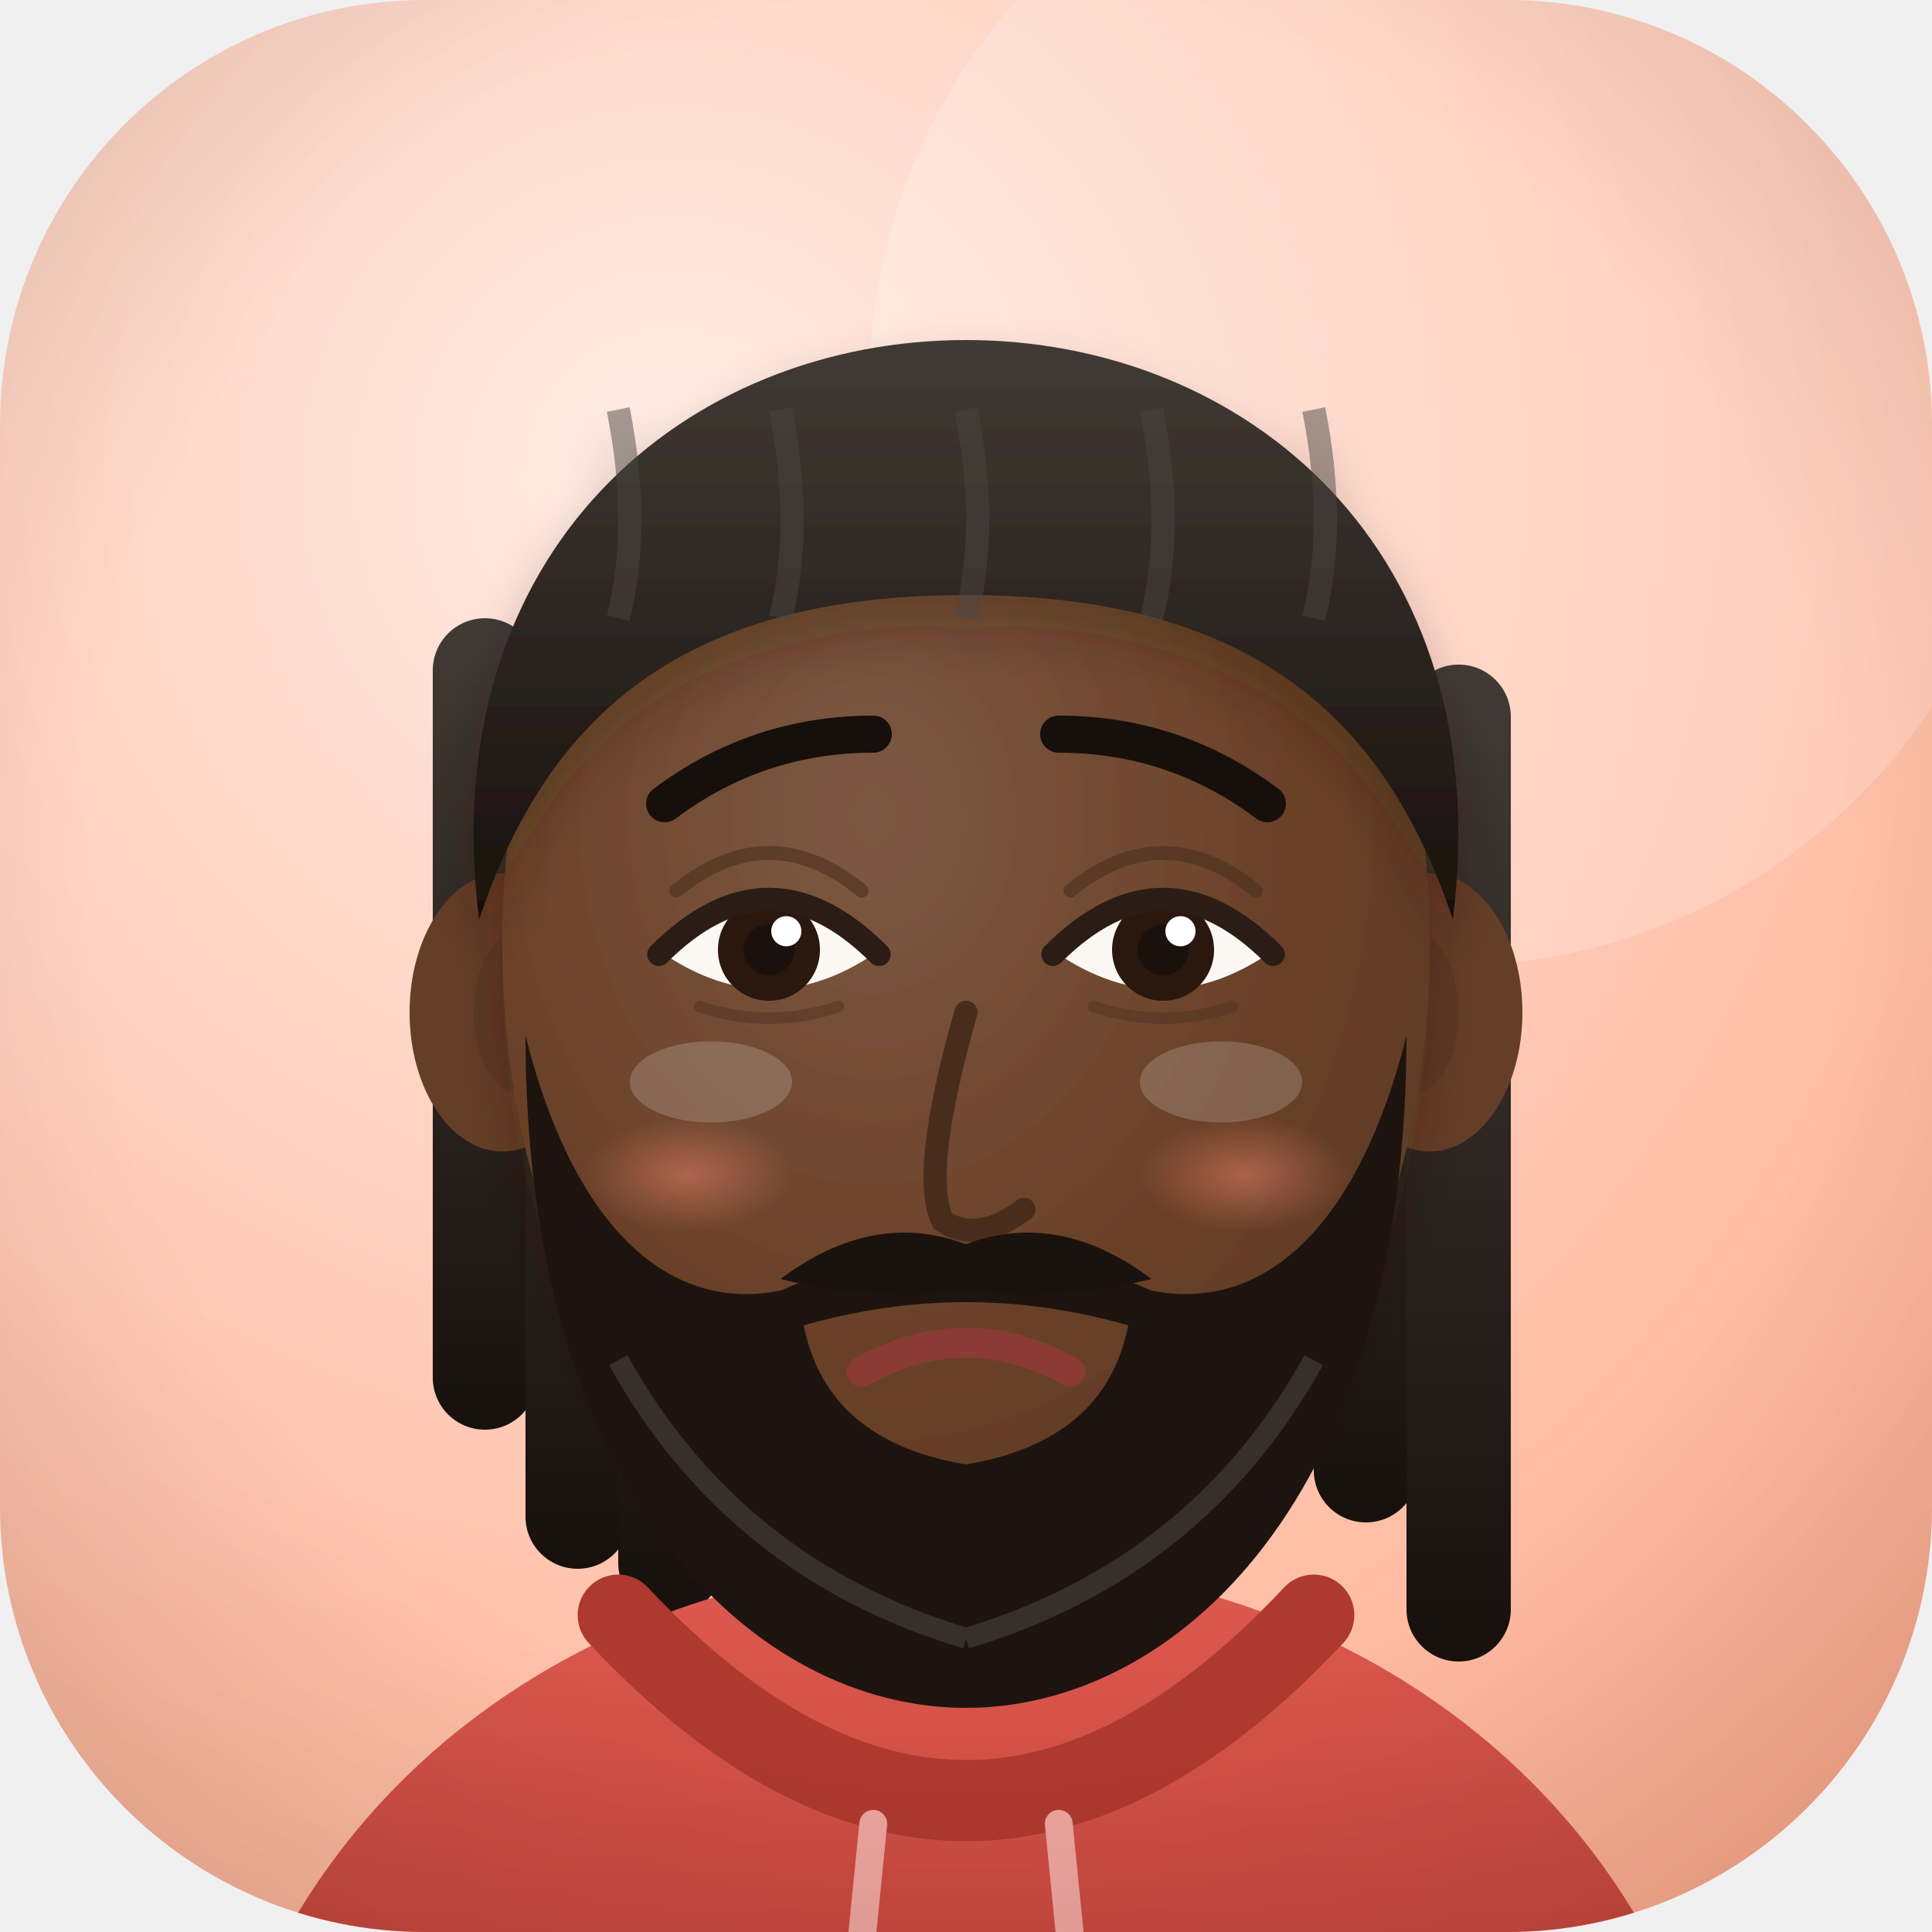
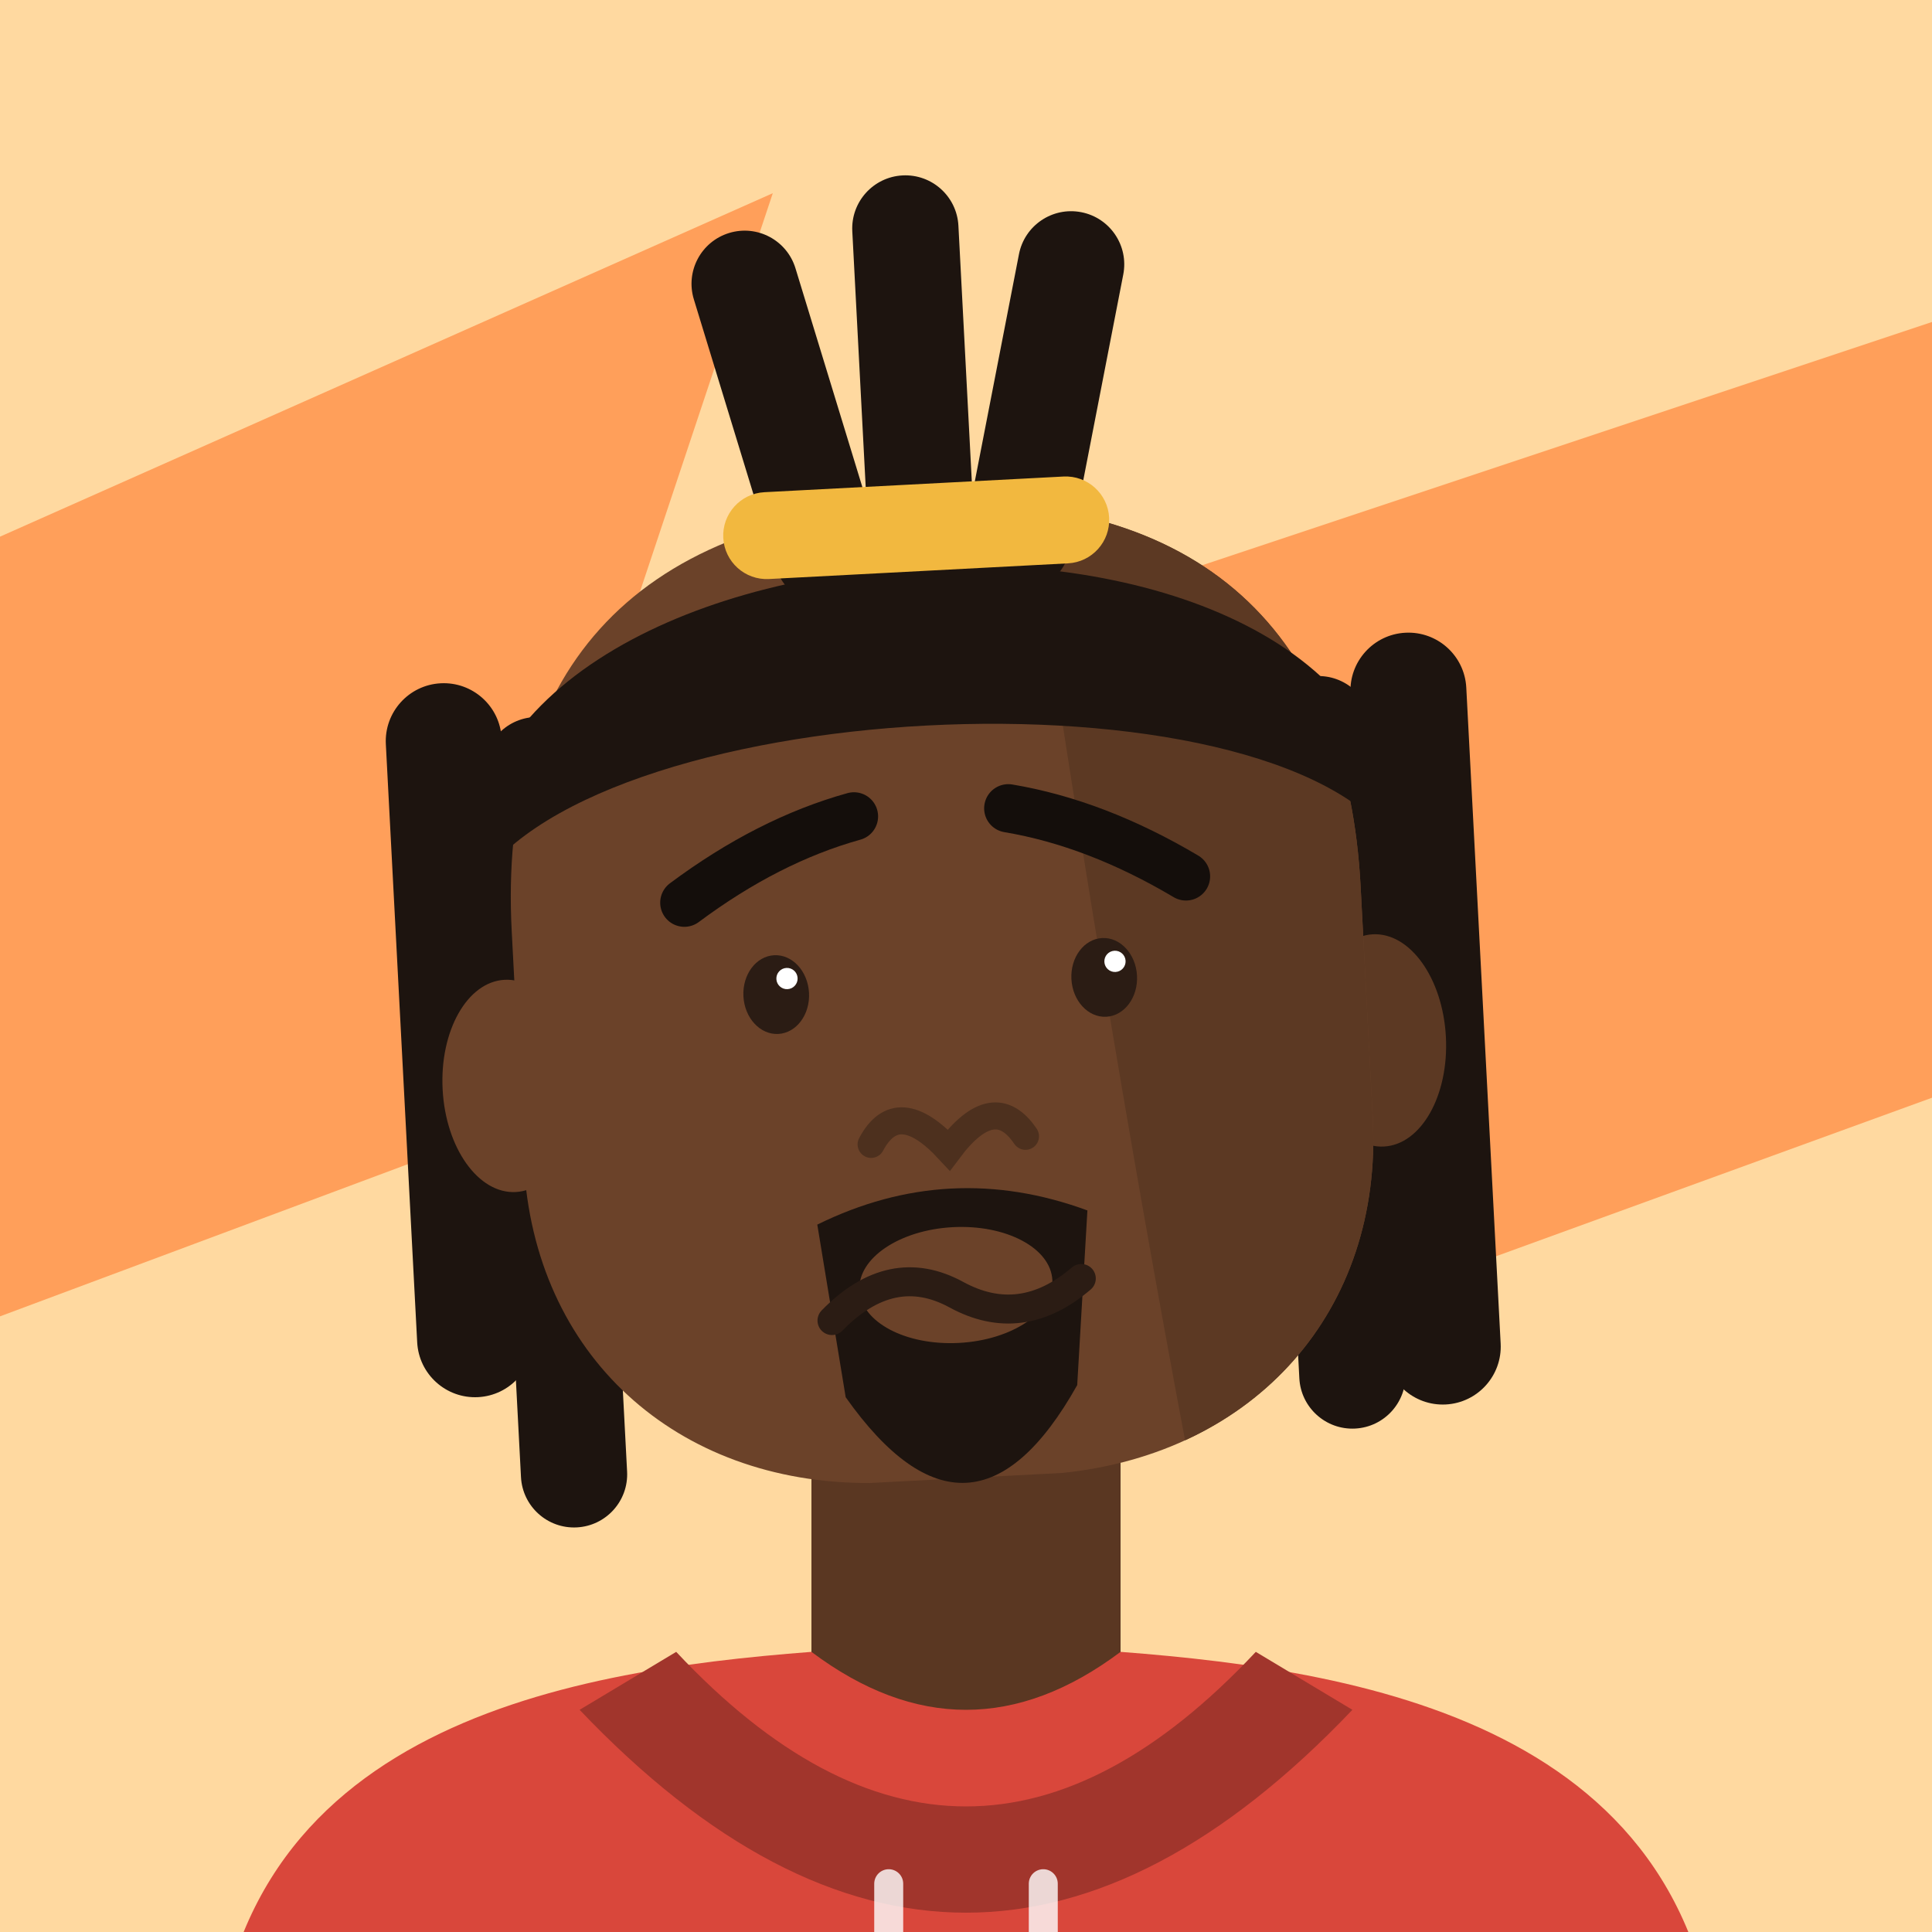
- <svg xmlns="http://www.w3.org/2000/svg" viewBox="0 0 200 200" width="200" height="200">
+ <svg xmlns="http://www.w3.org/2000/svg" viewBox="0 0 200 200">
  <defs>
-     <radialGradient id="p20bg" cx="0.35" cy="0.25" r="0.9">
-       <stop offset="0" stop-color="#ffece4" stop-opacity="1" />
-       <stop offset="1" stop-color="#ffad8f" stop-opacity="1" />
-     </radialGradient>
-     <radialGradient id="p20sk" cx="0.4" cy="0.35" r="0.7">
-       <stop offset="0" stop-color="#7d5943" stop-opacity="1" />
-       <stop offset="0.6" stop-color="#6b4229" stop-opacity="1" />
-       <stop offset="1" stop-color="#5e3a24" stop-opacity="1" />
-     </radialGradient>
-     <linearGradient id="p20nk" x1="0" y1="0" x2="0" y2="1">
-       <stop offset="0" stop-color="#583622" stop-opacity="1" />
-       <stop offset="1" stop-color="#663f27" stop-opacity="1" />
-     </linearGradient>
-     <linearGradient id="p20hr" x1="0" y1="0" x2="0" y2="1">
-       <stop offset="0" stop-color="#413a35" stop-opacity="1" />
-       <stop offset="1" stop-color="#18100c" stop-opacity="1" />
-     </linearGradient>
-     <linearGradient id="p20cl" x1="0" y1="0" x2="0" y2="1">
-       <stop offset="0" stop-color="#dd594f" stop-opacity="1" />
-       <stop offset="1" stop-color="#b83c32" stop-opacity="1" />
-     </linearGradient>
-     <radialGradient id="p20bl" cx="0.5" cy="0.5" r="0.5">
-       <stop offset="0" stop-color="#ff8b7a" stop-opacity="0.45" />
-       <stop offset="1" stop-color="#ff8b7a" stop-opacity="0" />
-     </radialGradient>
-     <radialGradient id="p20vg" cx="0.5" cy="0.45" r="0.75">
-       <stop offset="0.6" stop-color="#000" stop-opacity="0" />
-       <stop offset="1" stop-color="#000" stop-opacity="0.16" />
-     </radialGradient>
-     <clipPath id="p20cp">
-       <rect width="200" height="200" rx="44" />
+     <clipPath id="c1037028911">
+       <path d="M100 42 C130 42 144 58 144 84 L144 108 C144 128 130 142 110 143 L90 143 C70 142 56 128 56 108 L56 84 C56 58 70 42 100 42 Z" />
    </clipPath>
-     <filter id="p20rm" x="-20%" y="-20%" width="140%" height="140%">
-       <feDropShadow dx="0" dy="2.5" stdDeviation="2.2" flood-color="#2b1a10" flood-opacity="0.28" />
-     </filter>
+     <clipPath id="c1037028911f">
+       <rect width="200" height="200" />
+     </clipPath>
  </defs>
-   <g clip-path="url(#p20cp)">
-     <rect width="200" height="200" fill="url(#p20bg)" />
-     <circle cx="150" cy="40" r="60" fill="#fff" opacity="0.18" />
-     <g transform="translate(100 112) scale(1.2) translate(-100 -104)">
-       <rect x="54" y="64" width="9" height="70" rx="4.5" fill="url(#p20hr)" />
-       <rect x="62" y="68" width="9" height="78" rx="4.5" fill="url(#p20hr)" />
-       <rect x="70" y="64" width="9" height="86" rx="4.5" fill="url(#p20hr)" />
-       <rect x="122" y="68" width="9" height="70" rx="4.5" fill="url(#p20hr)" />
-       <rect x="130" y="64" width="9" height="78" rx="4.5" fill="url(#p20hr)" />
-       <rect x="138" y="68" width="9" height="86" rx="4.5" fill="url(#p20hr)" />
-       <path d="M34 200 C38 170 60 152 84 147 L116 147 C140 152 162 170 166 200 Z" fill="url(#p20cl)" />
-       <path d="M70 150 Q100 182 130 150" stroke="#ae392f" stroke-width="7" fill="none" stroke-linecap="round" />
-       <path d="M92 168 L90 188 M108 168 L110 188" stroke="#eca39d" stroke-width="2.4" stroke-linecap="round" />
-       <path d="M86 130 L86 152 Q100 160 114 152 L114 130 Z" fill="url(#p20nk)" />
-       <path d="M86 140 Q100 150 114 140 L114 134 Q100 144 86 134 Z" fill="#50321f" opacity="0.35" />
-       <ellipse cx="60" cy="98" rx="8" ry="12" fill="#653e27" />
-       <ellipse cx="61.5" cy="98" rx="4" ry="7" fill="#563521" opacity="0.6" />
-       <ellipse cx="140" cy="98" rx="8" ry="12" fill="#653e27" />
-       <ellipse cx="138.5" cy="98" rx="4" ry="7" fill="#563521" opacity="0.6" />
-       <path d="M100 46 C126 46 140 64 140 92 C140 122 124 146 100 146 C76 146 60 122 60 92 C60 64 74 46 100 46 Z" fill="url(#p20sk)" filter="url(#p20rm)" />
-       <path d="M66 118 C72 138 86 146 100 146 C114 146 128 138 134 118 C126 136 114 142 100 142 C86 142 74 136 66 118 Z" fill="#563521" opacity="0.35" />
-       <ellipse cx="78" cy="104" rx="7" ry="3.5" fill="#fff" opacity="0.18" />
-       <ellipse cx="122" cy="104" rx="7" ry="3.5" fill="#fff" opacity="0.18" />
-       <ellipse cx="76" cy="112" rx="9" ry="5" fill="url(#p20bl)" />
-       <ellipse cx="124" cy="112" rx="9" ry="5" fill="url(#p20bl)" />
-       <path d="M74 80 Q82 74 92 74" stroke="#160f0b" stroke-width="3.2" fill="none" stroke-linecap="round" />
-       <path d="M126 80 Q118 74 108 74" stroke="#160f0b" stroke-width="3.2" fill="none" stroke-linecap="round" />
-       <path d="M74 93 Q83 84 92 93 Q83 99 74 93 Z" fill="#fbf8f4" />
-       <circle cx="83" cy="92.6" r="4.4" fill="#2a170d" />
-       <circle cx="83" cy="92.6" r="2.2" fill="#1a110c" />
-       <circle cx="84.5" cy="91" r="1.3" fill="#fff" />
-       <path d="M73.5 93 Q83 83.5 92.5 93" stroke="#2b1d16" stroke-width="2" fill="none" stroke-linecap="round" />
-       <path d="M75 87.5 Q83 81 91 87.5" stroke="#4b2e1d" stroke-width="1.2" fill="none" opacity="0.6" stroke-linecap="round" />
-       <path d="M77 97.5 Q83 99.5 89 97.5" stroke="#50321f" stroke-width="1" fill="none" opacity="0.5" stroke-linecap="round" />
-       <path d="M108 93 Q117 84 126 93 Q117 99 108 93 Z" fill="#fbf8f4" />
-       <circle cx="117" cy="92.6" r="4.4" fill="#2a170d" />
-       <circle cx="117" cy="92.6" r="2.2" fill="#1a110c" />
-       <circle cx="118.5" cy="91" r="1.3" fill="#fff" />
-       <path d="M107.5 93 Q117 83.5 126.5 93" stroke="#2b1d16" stroke-width="2" fill="none" stroke-linecap="round" />
-       <path d="M109 87.5 Q117 81 125 87.5" stroke="#4b2e1d" stroke-width="1.2" fill="none" opacity="0.6" stroke-linecap="round" />
-       <path d="M111 97.5 Q117 99.5 123 97.5" stroke="#50321f" stroke-width="1" fill="none" opacity="0.5" stroke-linecap="round" />
-       <path d="M100 98 Q96 112 98 116 Q101 118 105 115" stroke="#492d1c" stroke-width="2" fill="none" stroke-linecap="round" />
-       <path d="M62 100 C62 140 82 158 100 158 C118 158 138 140 138 100 C134 116 126 124 116 122 Q100 115 84 122 C74 124 66 116 62 100 Z M86 125 Q100 121 114 125 Q112 135 100 137 Q88 135 86 125 Z" fill="#1d140f" fill-rule="evenodd" />
-       <path d="M84 121 Q92 115 100 118 Q108 115 116 121 Q108 123 100 122 Q92 123 84 121 Z" fill="#1a120d" />
-       <path d="M70 128 Q80 146 100 152 M130 128 Q120 146 100 152" stroke="#564f4b" stroke-width="1.8" fill="none" opacity="0.45" />
-       <path d="M91 129 Q100 124 109 129" stroke="#8a3b34" stroke-width="2.6" fill="none" stroke-linecap="round" />
-       <g filter="url(#p20rm)">
-         <path d="M58 90 C54 58 76 40 100 40 C124 40 146 58 142 90 C136 72 124 62 100 62 C76 62 64 72 58 90 Z" fill="url(#p20hr)" />
-         <path d="M70 46 Q72 56 70 64" stroke="#4a433f" stroke-width="2" fill="none" opacity="0.5" />
-         <path d="M84 46 Q86 56 84 64" stroke="#4a433f" stroke-width="2" fill="none" opacity="0.5" />
-         <path d="M100 46 Q102 56 100 64" stroke="#4a433f" stroke-width="2" fill="none" opacity="0.5" />
-         <path d="M116 46 Q118 56 116 64" stroke="#4a433f" stroke-width="2" fill="none" opacity="0.5" />
-         <path d="M130 46 Q132 56 130 64" stroke="#4a433f" stroke-width="2" fill="none" opacity="0.5" />
+   <g clip-path="url(#c1037028911f)">
+     <rect width="200" height="200" fill="#ffd9a0" />
+     <path d="M-10 60 L80 20 L60 80 L210 30 L210 110 L100 150 L124 90 L-10 140 Z" fill="#ff9f5a" />
+     <g transform="translate(0 10)">
+       <path d="M84 127 L84 165 Q100 177 116 165 L116 127 Z" fill="#5a3722" />
+       <path d="M22 208 C22 169 58 163 84 161 Q100 173 116 161 C142 163 178 169 178 208 Z" fill="#d9473b" />
+       <path d="M70 161 Q100 193 130 161 L140 167 Q100 209 60 167 Z" fill="#a1352c" />
+       <path d="M92 185 v24 M108 185 v24" stroke="#fff" stroke-width="3" stroke-linecap="round" opacity="0.8" />
+       <g transform="rotate(-3 100 143)">
+         <g fill="#1d140f">
+           <rect x="44" y="58" width="12" height="74" rx="6" />
+           <rect x="144" y="58" width="12" height="80" rx="6" />
+           <rect x="54" y="62" width="11" height="84" rx="5.5" />
+           <rect x="135" y="62" width="11" height="78" rx="5.5" />
+         </g>
+         <ellipse cx="55" cy="100" rx="7" ry="11" fill="#6b4229" />
+         <ellipse cx="145" cy="100" rx="7" ry="11" fill="#5c3923" />
+         <path d="M100 42 C130 42 144 58 144 84 L144 108 C144 128 130 142 110 143 L90 143 C70 142 56 128 56 108 L56 84 C56 58 70 42 100 42 Z" fill="#6b4229" />
+         <g clip-path="url(#c1037028911)">
+           <path d="M108 0 L200 0 L200 200 L132 200 Q118 120 108 0 Z" fill="#5c3923" />
+         </g>
+         <path d="M86 116 Q100 110 114 116 L112 134 Q100 153 88 134 Z" fill="#1d140f" />
+         <ellipse cx="100" cy="123" rx="10" ry="6" fill="#6b4229" />
+         <path d="M52 80 C50 38 150 38 148 80 C136 60 64 60 52 80 Z" fill="#1d140f" />
+         <g fill="#1d140f">
+           <rect x="84" y="12" width="11" height="40" rx="5.5" transform="rotate(-14 90 42)" />
+           <rect x="95" y="8" width="11" height="42" rx="5.5" />
+           <rect x="106" y="12" width="11" height="40" rx="5.5" transform="rotate(14 112 42)" />
+         </g>
+         <rect x="80" y="40" width="40" height="9" rx="4.5" fill="#f2b83f" />
+         <path d="M92 74 Q83 76 74 82" fill="none" stroke="#140e0b" stroke-width="5" stroke-linecap="round" />
+         <path d="M108 74 Q117 76 126 82" fill="none" stroke="#140e0b" stroke-width="5" stroke-linecap="round" />
+         <ellipse cx="83" cy="92" rx="3.4" ry="4.08" fill="#2b1c14" />
+         <circle cx="84.2" cy="90.4" r="1.1" fill="#fff" />
+         <ellipse cx="117" cy="92" rx="3.4" ry="4.08" fill="#2b1c14" />
+         <circle cx="118.2" cy="90.4" r="1.1" fill="#fff" />
+         <path d="M92 108 Q95 103 100 109 Q105 103 108 108" fill="none" stroke="#4d301e" stroke-width="2.8" stroke-linecap="round" />
+         <path d="M87 126 Q93.5 120 100 124 Q106.5 128 113 123" fill="none" stroke="#2b1c14" stroke-width="3" stroke-linecap="round" />
      </g>
    </g>
-     <rect width="200" height="200" fill="url(#p20vg)" />
  </g>
</svg>
